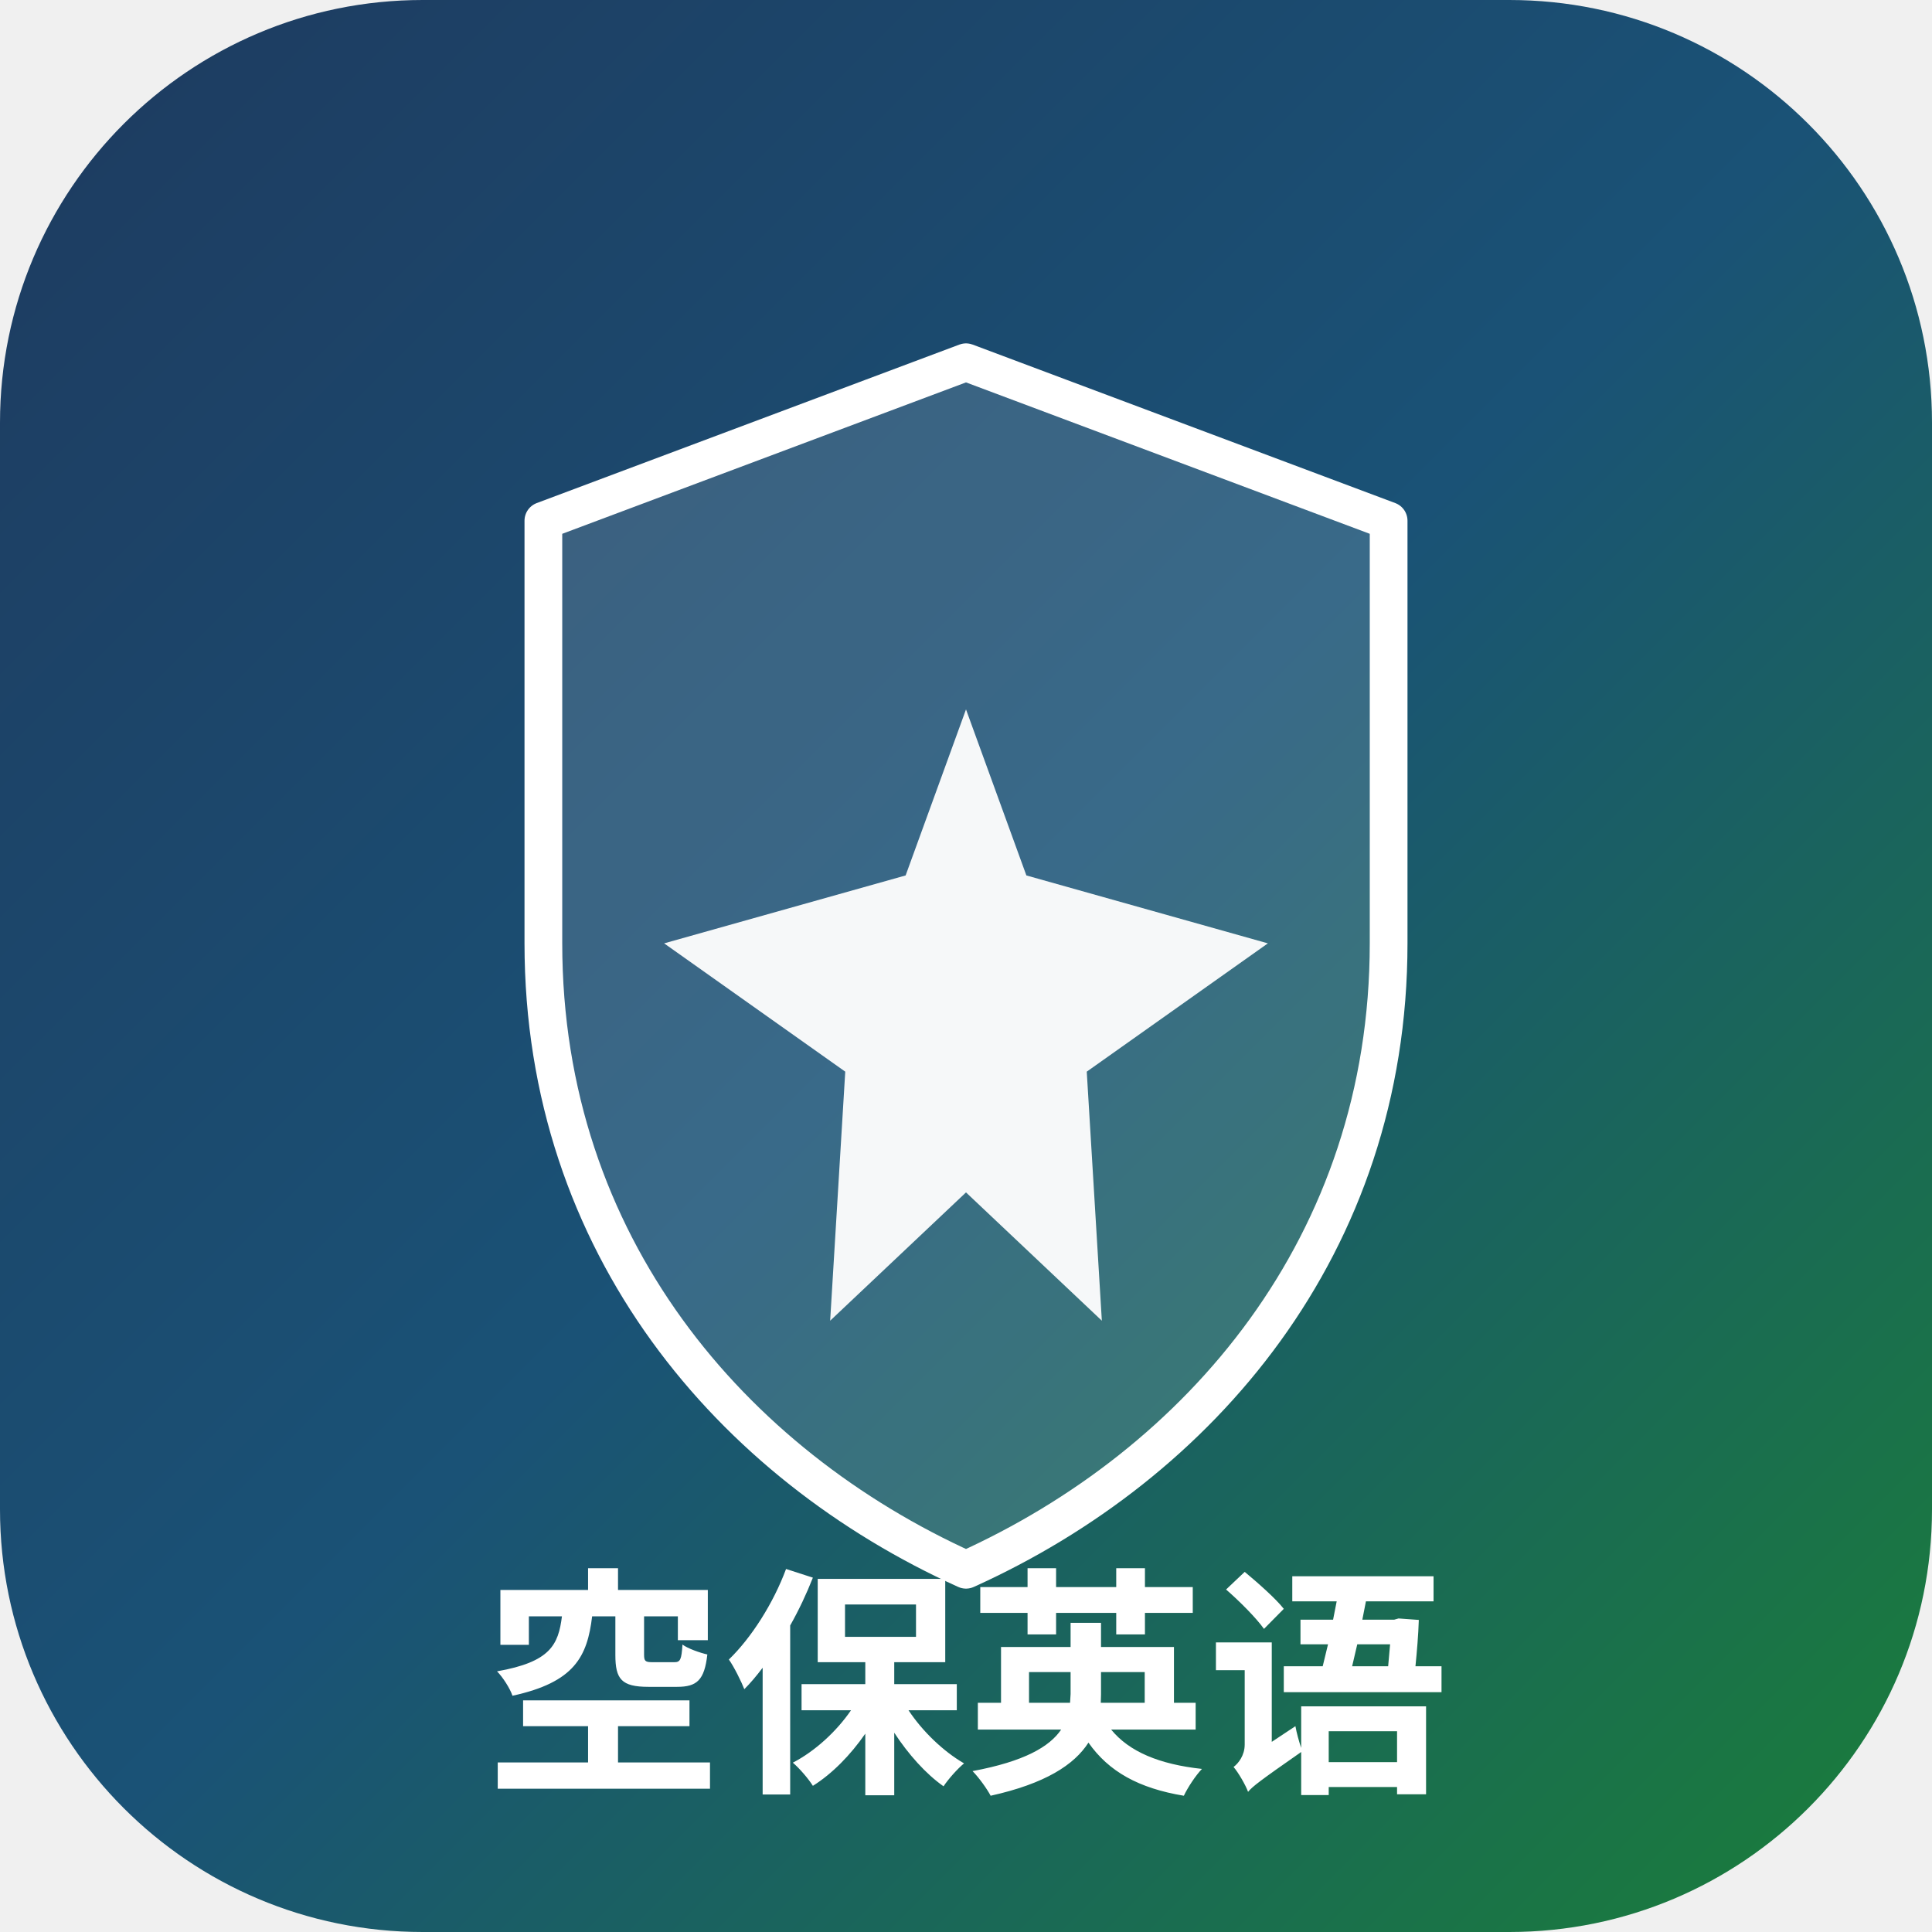
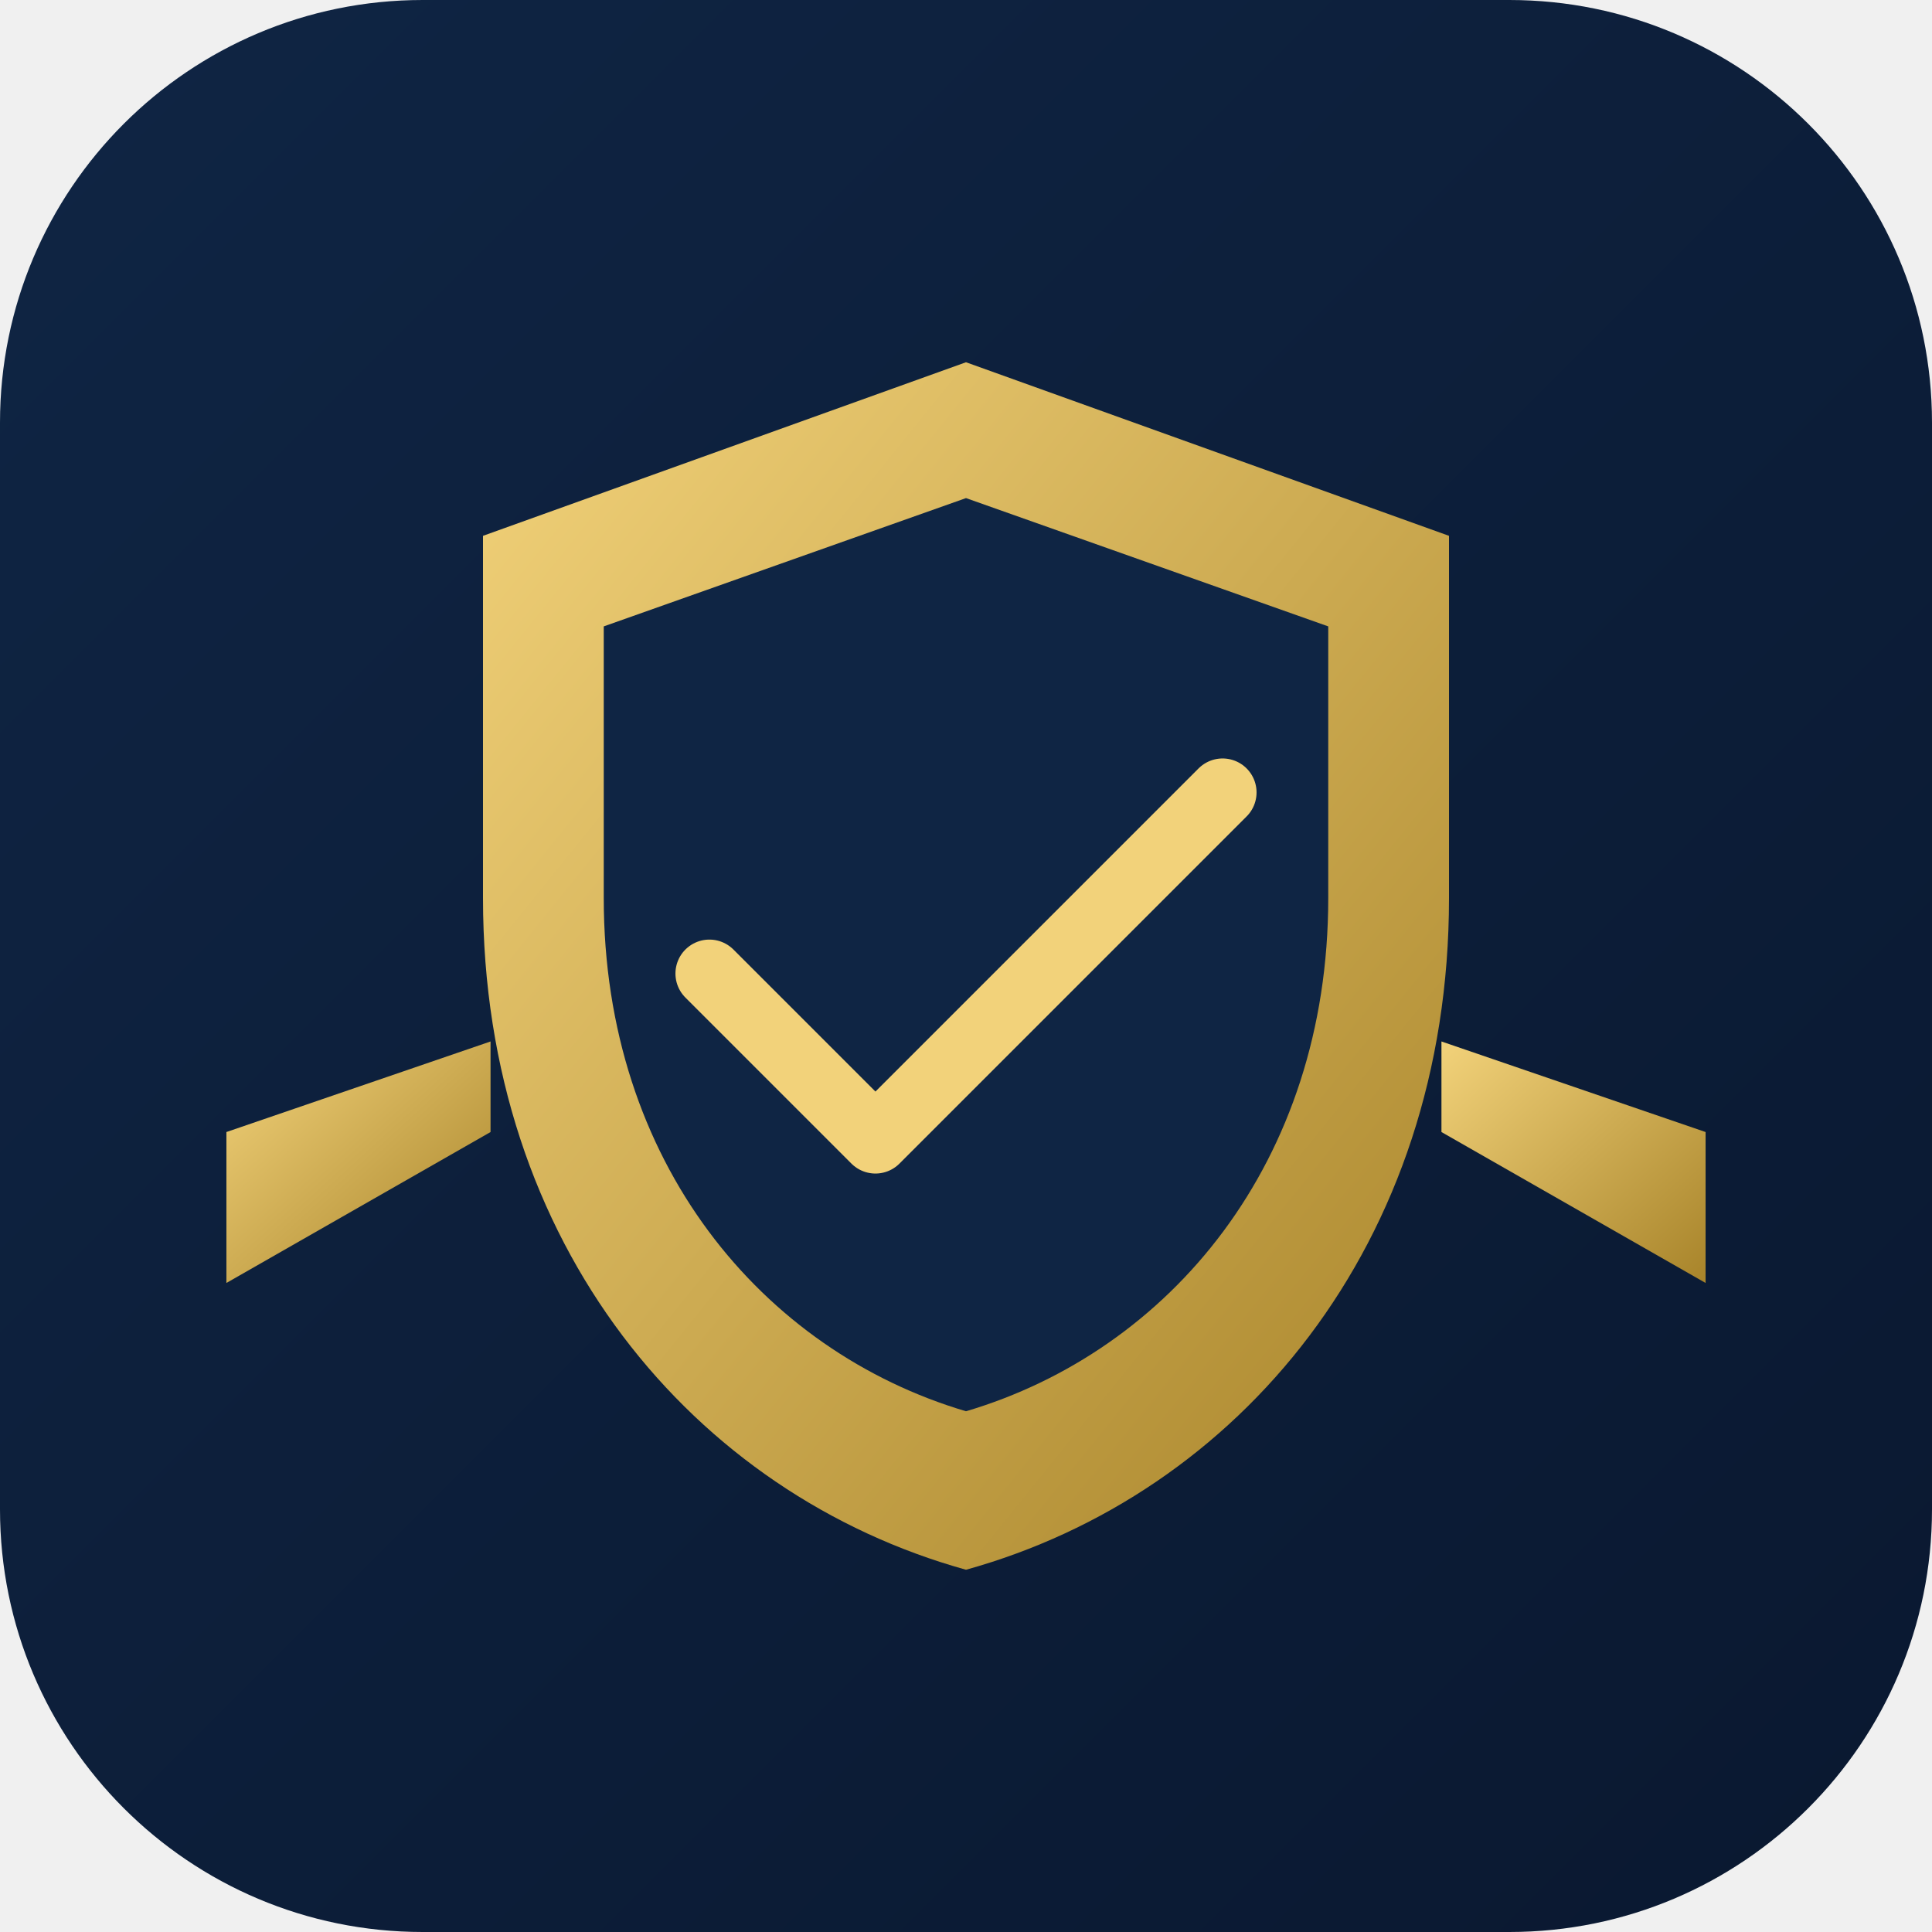
- <svg xmlns="http://www.w3.org/2000/svg" width="512" height="512" viewBox="0 0 512 512">
+ <svg xmlns="http://www.w3.org/2000/svg" viewBox="0 0 512 512">
  <defs>
    <linearGradient id="bg" x1="0" y1="0" x2="1" y2="1">
-       <stop offset="0" stop-color="#1e3a5f" />
-       <stop offset="0.5" stop-color="#1a5276" />
-       <stop offset="1" stop-color="#1a7f37" />
+       <stop offset="0%" stop-color="#0f2544" />
+       <stop offset="100%" stop-color="#0a1830" />
+     </linearGradient>
+     <linearGradient id="gold" x1="0" y1="0" x2="1" y2="1">
+       <stop offset="0%" stop-color="#f2d27a" />
+       <stop offset="100%" stop-color="#a8842a" />
    </linearGradient>
  </defs>
  <rect width="512" height="512" rx="112" fill="url(#bg)" />
-   <path d="M256 96 L368 138 V250 C368 330 318 388 256 416 C194 388 144 330 144 250 V138 Z" fill="rgba(255,255,255,0.14)" stroke="#ffffff" stroke-width="10" stroke-linejoin="round" />
-   <path d="M256 188 l16 44 64 18 -48 34 4 66 -36 -34 -36 34 4 -66 -48 -34 64 -18 z" fill="#ffffff" opacity="0.95" />
-   <text x="256" y="470" font-family="PingFang SC, Microsoft YaHei, sans-serif" font-size="64" font-weight="700" text-anchor="middle" fill="#ffffff">空保英语</text>
+   <path d="M256 96l128 46v96c0 92-56 158-128 178-72-20-128-86-128-178v-96z" fill="url(#gold)" />
+   <path d="M256 132l96 34v72c0 70-42 120-96 136-54-16-96-66-96-136v-72z" fill="#0f2544" />
+   <path d="M188 258l44 44 92-92" fill="none" stroke="#f2d27a" stroke-width="18" stroke-linecap="round" stroke-linejoin="round" />
+   <path d="M60 300l70-24v24l-70 40z" fill="url(#gold)" />
+   <path d="M452 300l-70-24v24l70 40z" fill="url(#gold)" />
</svg>
